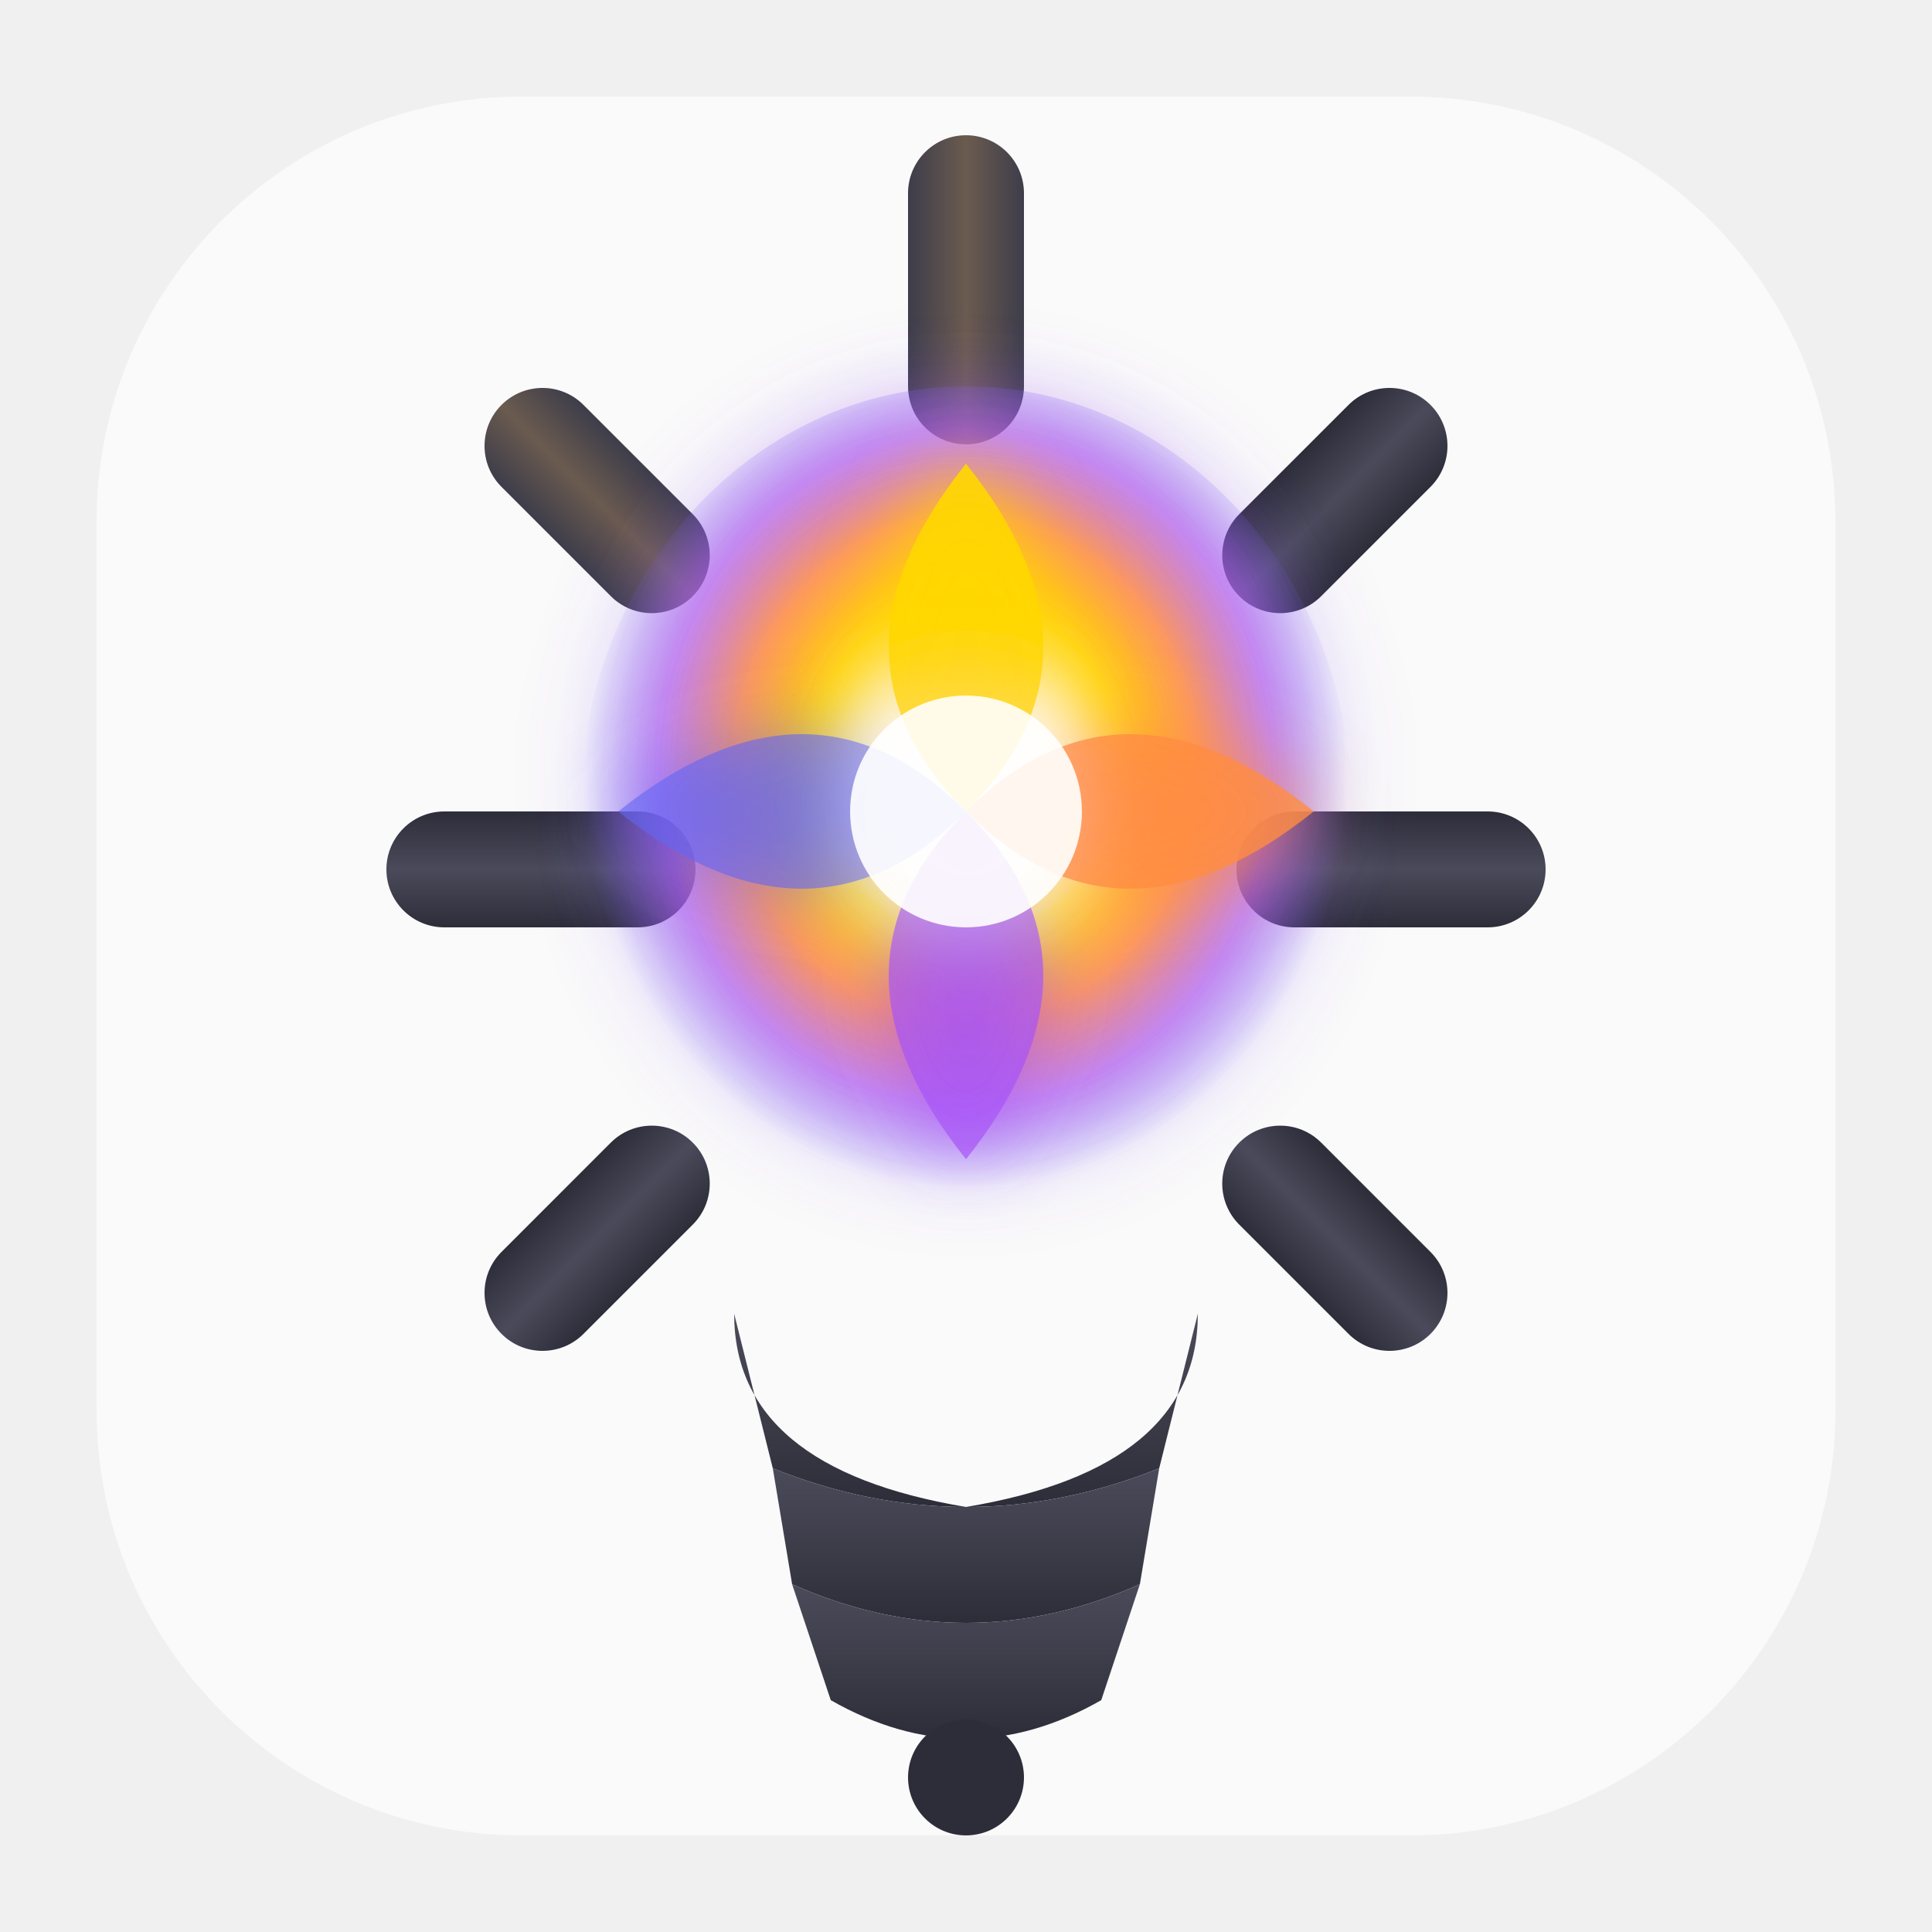
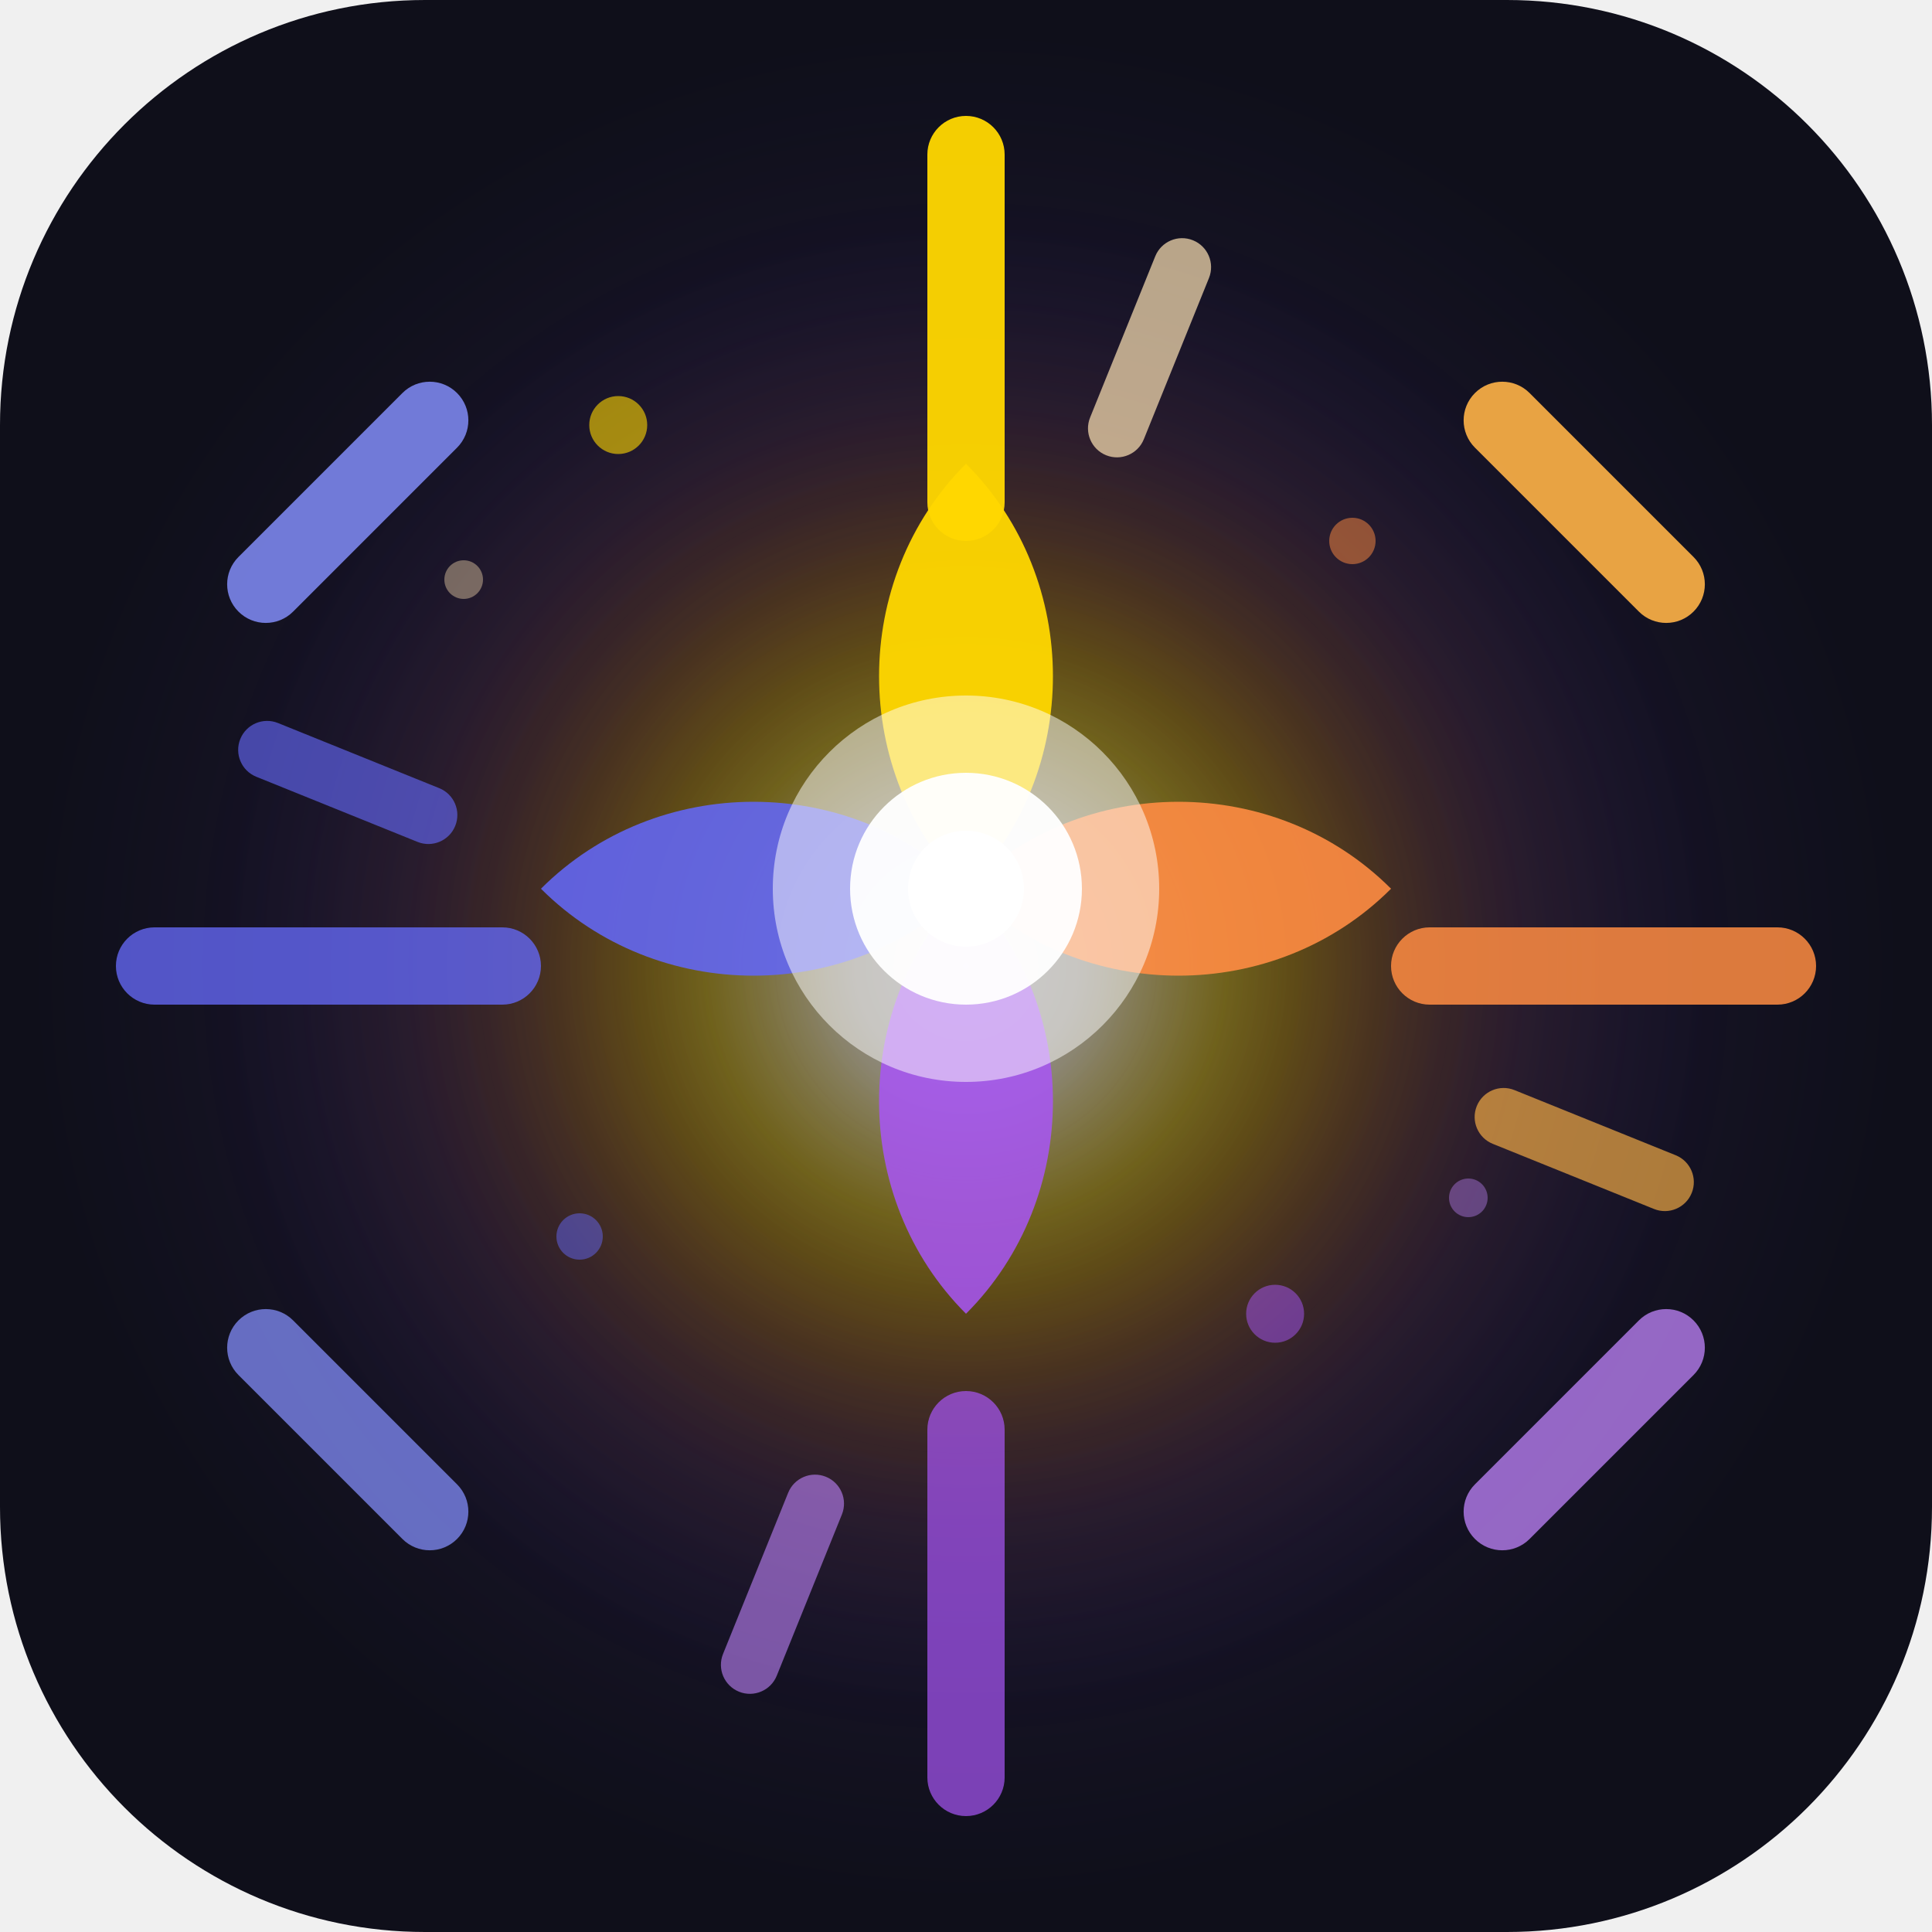
<svg xmlns="http://www.w3.org/2000/svg" viewBox="0 0 100 100">
  <defs>
-     <radialGradient id="starGradient" cx="50%" cy="45%" r="50%">
+     <radialGradient id="starGlow" cx="50%" cy="50%" r="50%">
      <stop offset="0%" style="stop-color:#FFFFFF;stop-opacity:1" />
-       <stop offset="20%" style="stop-color:#FFF8DC;stop-opacity:1" />
-       <stop offset="40%" style="stop-color:#FFD700;stop-opacity:0.9" />
-       <stop offset="60%" style="stop-color:#FF8C42;stop-opacity:0.7" />
-       <stop offset="80%" style="stop-color:#A855F7;stop-opacity:0.5" />
+       <stop offset="15%" style="stop-color:#FFF8DC;stop-opacity:0.9" />
+       <stop offset="35%" style="stop-color:#FFD700;stop-opacity:0.6" />
+       <stop offset="55%" style="stop-color:#FF8C42;stop-opacity:0.3" />
+       <stop offset="75%" style="stop-color:#A855F7;stop-opacity:0.15" />
      <stop offset="100%" style="stop-color:#6366F1;stop-opacity:0" />
    </radialGradient>
-     <linearGradient id="rayGradient1" x1="0%" y1="0%" x2="100%" y2="0%">
-       <stop offset="0%" style="stop-color:#2D2D3A;stop-opacity:1" />
-       <stop offset="50%" style="stop-color:#4A4A5A;stop-opacity:1" />
-       <stop offset="100%" style="stop-color:#2D2D3A;stop-opacity:1" />
-     </linearGradient>
-     <linearGradient id="rayGradient2" x1="0%" y1="0%" x2="100%" y2="0%">
-       <stop offset="0%" style="stop-color:#3D3D4A;stop-opacity:1" />
-       <stop offset="50%" style="stop-color:#6B5B4F;stop-opacity:1" />
-       <stop offset="100%" style="stop-color:#3D3D4A;stop-opacity:1" />
-     </linearGradient>
-     <linearGradient id="baseGradient" x1="0%" y1="0%" x2="0%" y2="100%">
-       <stop offset="0%" style="stop-color:#4A4A5A;stop-opacity:1" />
-       <stop offset="50%" style="stop-color:#3D3D4A;stop-opacity:1" />
-       <stop offset="100%" style="stop-color:#2D2D3A;stop-opacity:1" />
-     </linearGradient>
-     <filter id="glow" x="-50%" y="-50%" width="200%" height="200%">
-       <feGaussianBlur stdDeviation="2" result="coloredBlur" />
-       <feMerge>
-         <feMergeNode in="coloredBlur" />
-         <feMergeNode in="SourceGraphic" />
-       </feMerge>
-     </filter>
  </defs>
-   <rect x="5" y="5" width="90" height="90" rx="22" fill="#FAFAFA" />
-   <g transform="translate(50, 45)">
-     <rect x="-3" y="-38" width="6" height="16" rx="3" fill="url(#rayGradient2)" />
-     <rect x="-3" y="-38" width="6" height="14" rx="3" fill="url(#rayGradient1)" transform="rotate(45) translate(0, 4)" />
-     <rect x="-3" y="-38" width="6" height="16" rx="3" fill="url(#rayGradient1)" transform="rotate(90) translate(0, 8)" />
-     <rect x="-3" y="-38" width="6" height="14" rx="3" fill="url(#rayGradient1)" transform="rotate(135) translate(0, 4)" />
-     <rect x="-3" y="-38" width="6" height="14" rx="3" fill="url(#rayGradient1)" transform="rotate(-135) translate(0, 4)" />
-     <rect x="-3" y="-38" width="6" height="16" rx="3" fill="url(#rayGradient1)" transform="rotate(-90) translate(0, 8)" />
-     <rect x="-3" y="-38" width="6" height="14" rx="3" fill="url(#rayGradient2)" transform="rotate(-45) translate(0, 4)" />
-   </g>
-   <ellipse cx="50" cy="42" rx="20" ry="22" fill="url(#starGradient)" filter="url(#glow)" />
-   <g transform="translate(50, 42)" filter="url(#glow)">
-     <path d="M0,-18 Q8,-8 0,0 Q-8,-8 0,-18" fill="#FFD700" opacity="0.9" />
-     <path d="M18,0 Q8,8 0,0 Q8,-8 18,0" fill="#FF8C42" opacity="0.8" />
-     <path d="M0,18 Q-8,8 0,0 Q8,8 0,18" fill="#A855F7" opacity="0.7" />
-     <path d="M-18,0 Q-8,-8 0,0 Q-8,8 -18,0" fill="#6366F1" opacity="0.6" />
-     <circle cx="0" cy="0" r="6" fill="white" opacity="0.9" />
-   </g>
-   <g transform="translate(50, 68)">
-     <path d="M-12,0 Q-12,8 0,10 Q12,8 12,0 L10,8 Q0,12 -10,8 Z" fill="url(#baseGradient)" />
-     <path d="M-10,8 Q0,12 10,8 L9,14 Q0,18 -9,14 Z" fill="url(#baseGradient)" />
-     <path d="M-9,14 Q0,18 9,14 L7,20 Q0,24 -7,20 Z" fill="url(#baseGradient)" />
-     <circle cx="0" cy="24" r="3" fill="#2D2D3A" />
-   </g>
+   <rect width="100" height="100" rx="22" fill="#0F0F1A" />
+   <circle cx="50" cy="50" r="48" fill="url(#starGlow)" opacity="0.3" />
+   <circle cx="50" cy="50" r="38" fill="url(#starGlow)" opacity="0.4" />
+   <rect x="48" y="6" width="4" height="22" rx="2" fill="#FFD700" opacity="0.95" />
+   <rect x="48" y="72" width="4" height="22" rx="2" fill="#A855F7" opacity="0.7" />
+   <rect x="6" y="48" width="22" height="4" rx="2" fill="#6366F1" opacity="0.8" />
+   <rect x="72" y="48" width="22" height="4" rx="2" fill="#FF8C42" opacity="0.85" />
+   <rect x="16" y="18" width="4" height="16" rx="2" fill="#818CF8" opacity="0.85" transform="rotate(45 18 26)" />
+   <rect x="80" y="18" width="4" height="16" rx="2" fill="#FFB347" opacity="0.9" transform="rotate(-45 82 26)" />
+   <rect x="16" y="66" width="4" height="16" rx="2" fill="#818CF8" opacity="0.75" transform="rotate(-45 18 74)" />
+   <rect x="80" y="66" width="4" height="16" rx="2" fill="#C084FC" opacity="0.75" transform="rotate(45 82 74)" />
+   <rect x="58" y="12" width="3" height="12" rx="1.5" fill="#FFE4B5" opacity="0.7" transform="rotate(22 59.5 18)" />
+   <rect x="76" y="58" width="12" height="3" rx="1.5" fill="#FFB347" opacity="0.65" transform="rotate(22 82 59.5)" />
+   <rect x="39" y="76" width="3" height="12" rx="1.5" fill="#C084FC" opacity="0.6" transform="rotate(22 40.5 82)" />
+   <rect x="12" y="39" width="12" height="3" rx="1.5" fill="#6366F1" opacity="0.65" transform="rotate(22 18 40.5)" />
+   <path d="M50,24c6,6 6,16 0,22c-6,-6 -6,-16 0,-22z" fill="#FFD700" opacity="0.95" />
+   <path d="M72,46c-6,6 -16,6 -22,0c6,-6 16,-6 22,0z" fill="#FF8C42" opacity="0.9" />
+   <path d="M50,68c-6,-6 -6,-16 0,-22c6,6 6,16 0,22z" fill="#A855F7" opacity="0.85" />
+   <path d="M28,46c6,-6 16,-6 22,0c-6,6 -16,6 -22,0z" fill="#6366F1" opacity="0.9" />
+   <circle cx="50" cy="46" r="10" fill="white" opacity="0.5" />
+   <circle cx="50" cy="46" r="6" fill="white" opacity="0.95" />
+   <circle cx="50" cy="46" r="3" fill="white" />
+   <circle cx="32" cy="22" r="1.5" fill="#FFD700" opacity="0.6" />
+   <circle cx="70" cy="28" r="1.2" fill="#FF8C42" opacity="0.5" />
+   <circle cx="66" cy="68" r="1.5" fill="#A855F7" opacity="0.5" />
+   <circle cx="30" cy="64" r="1.2" fill="#6366F1" opacity="0.5" />
+   <circle cx="24" cy="30" r="1" fill="#FFE4B5" opacity="0.4" />
+   <circle cx="76" cy="62" r="1" fill="#C084FC" opacity="0.4" />
</svg>
